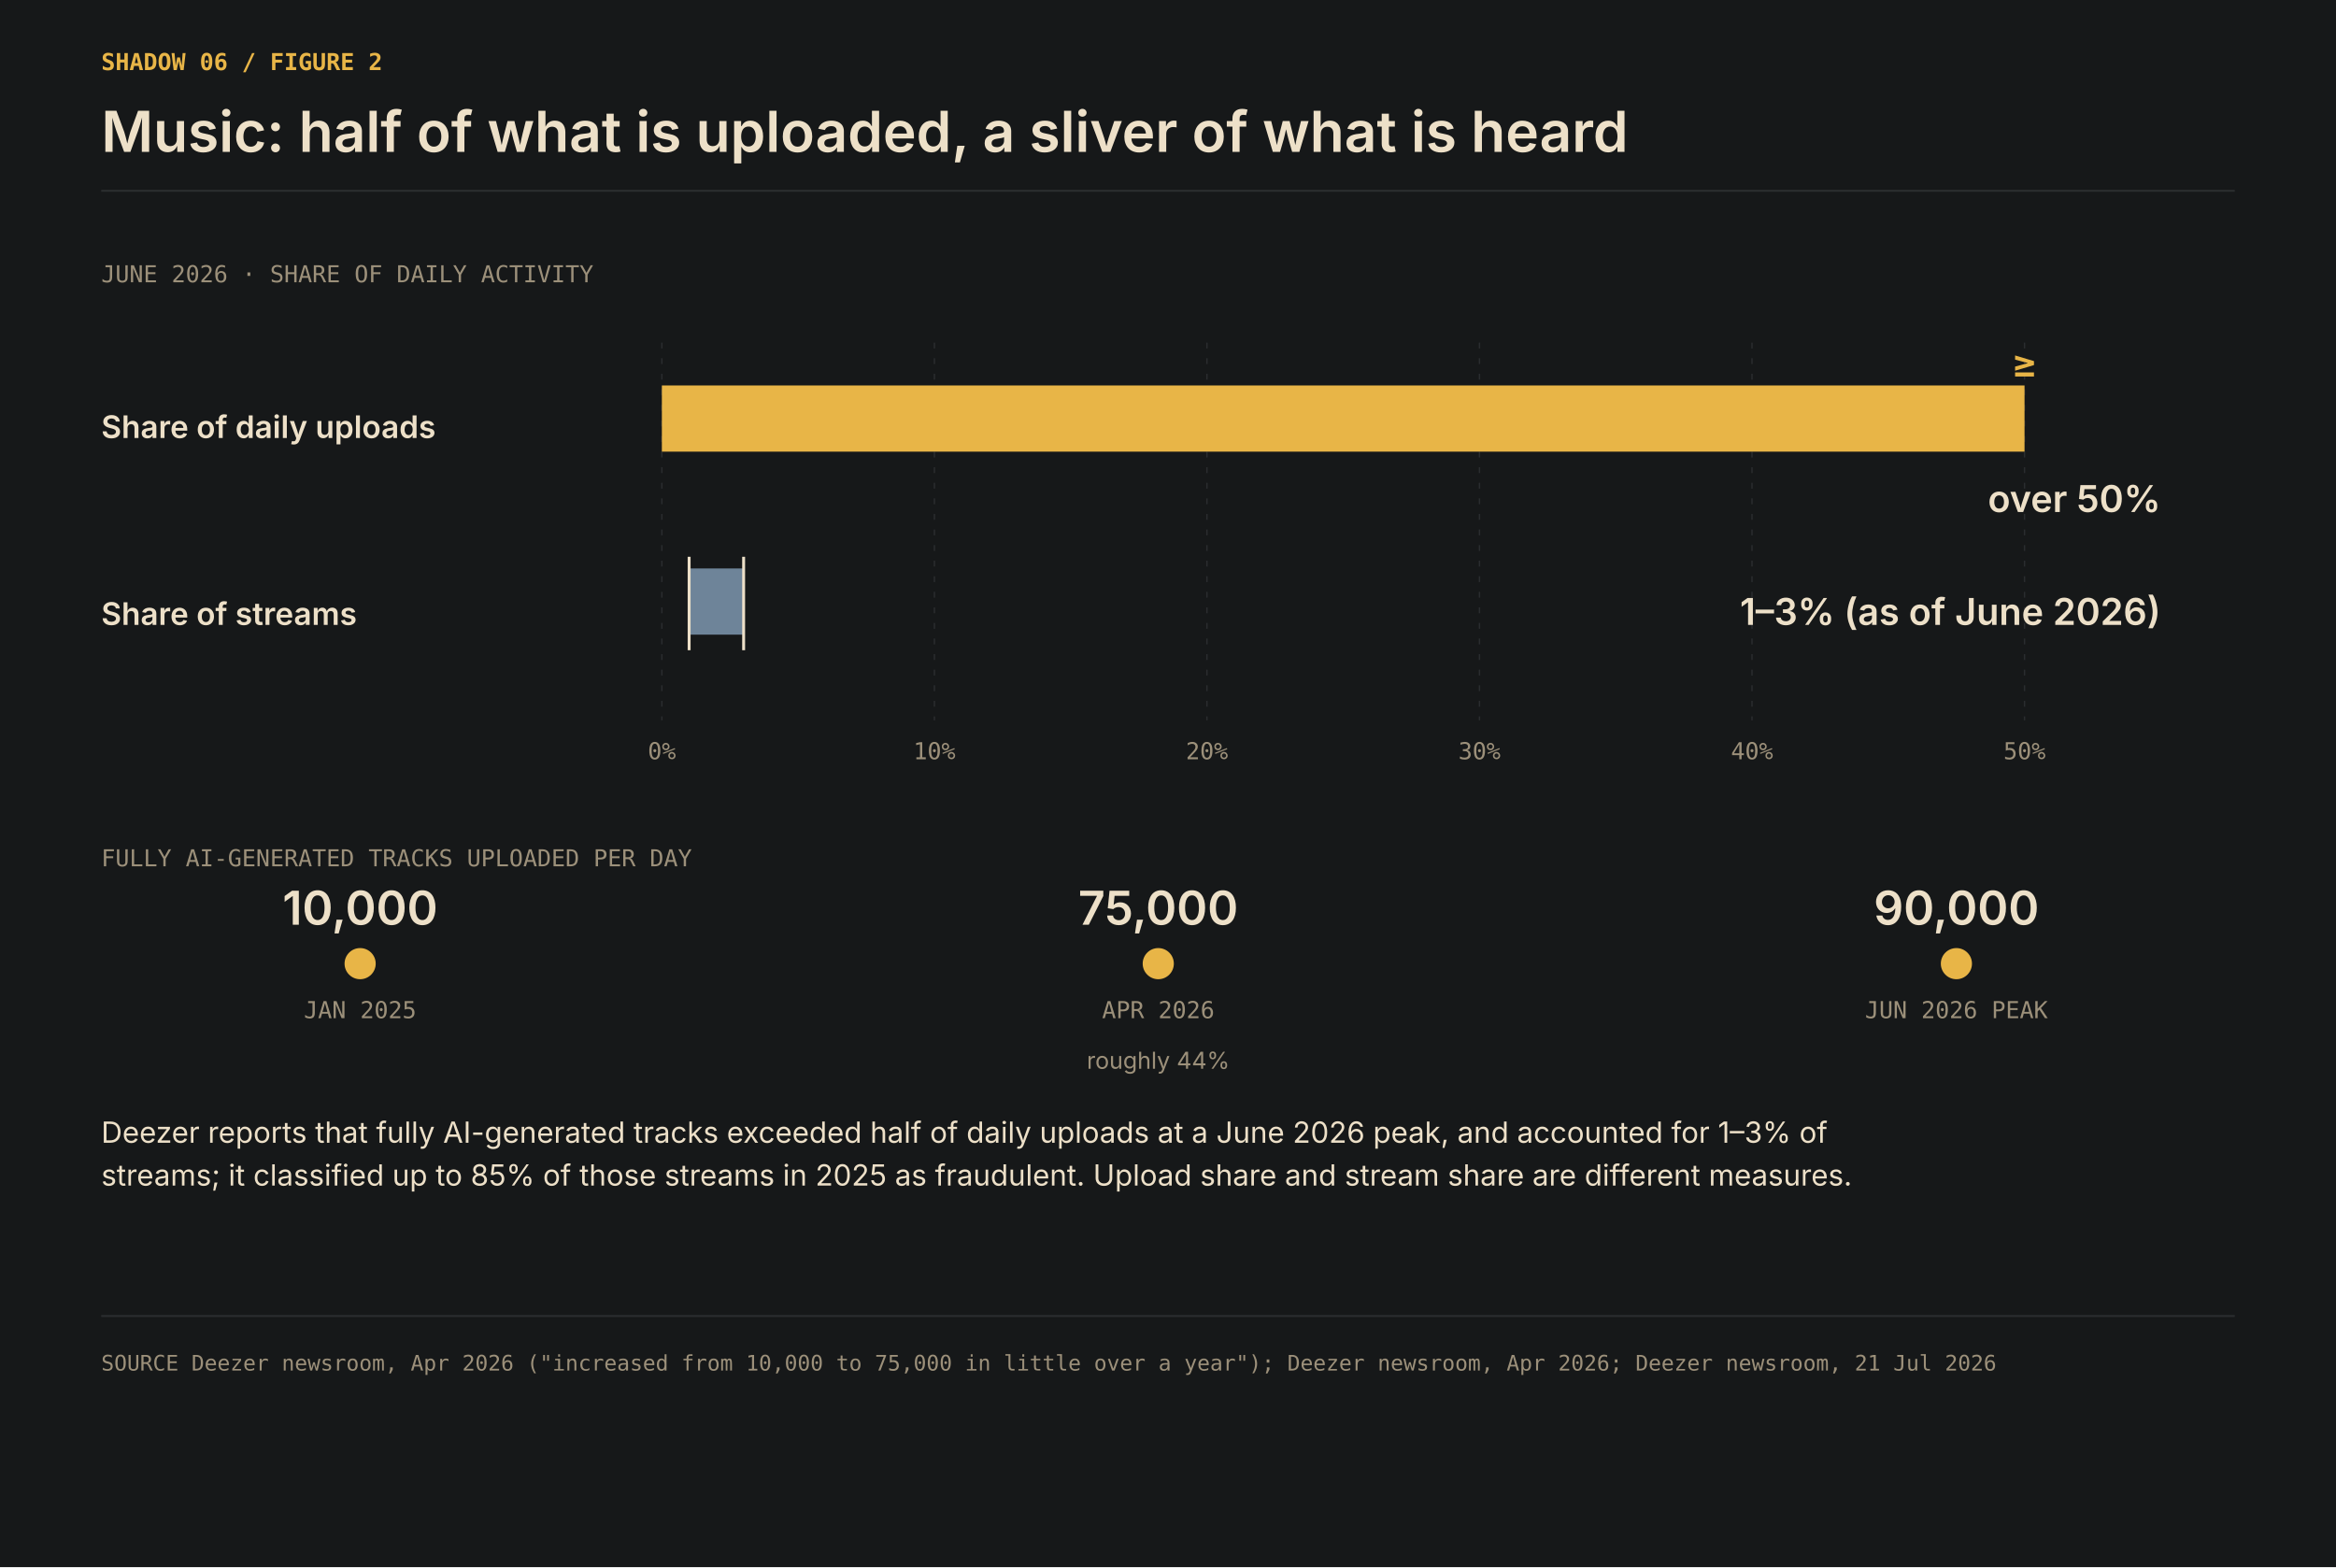
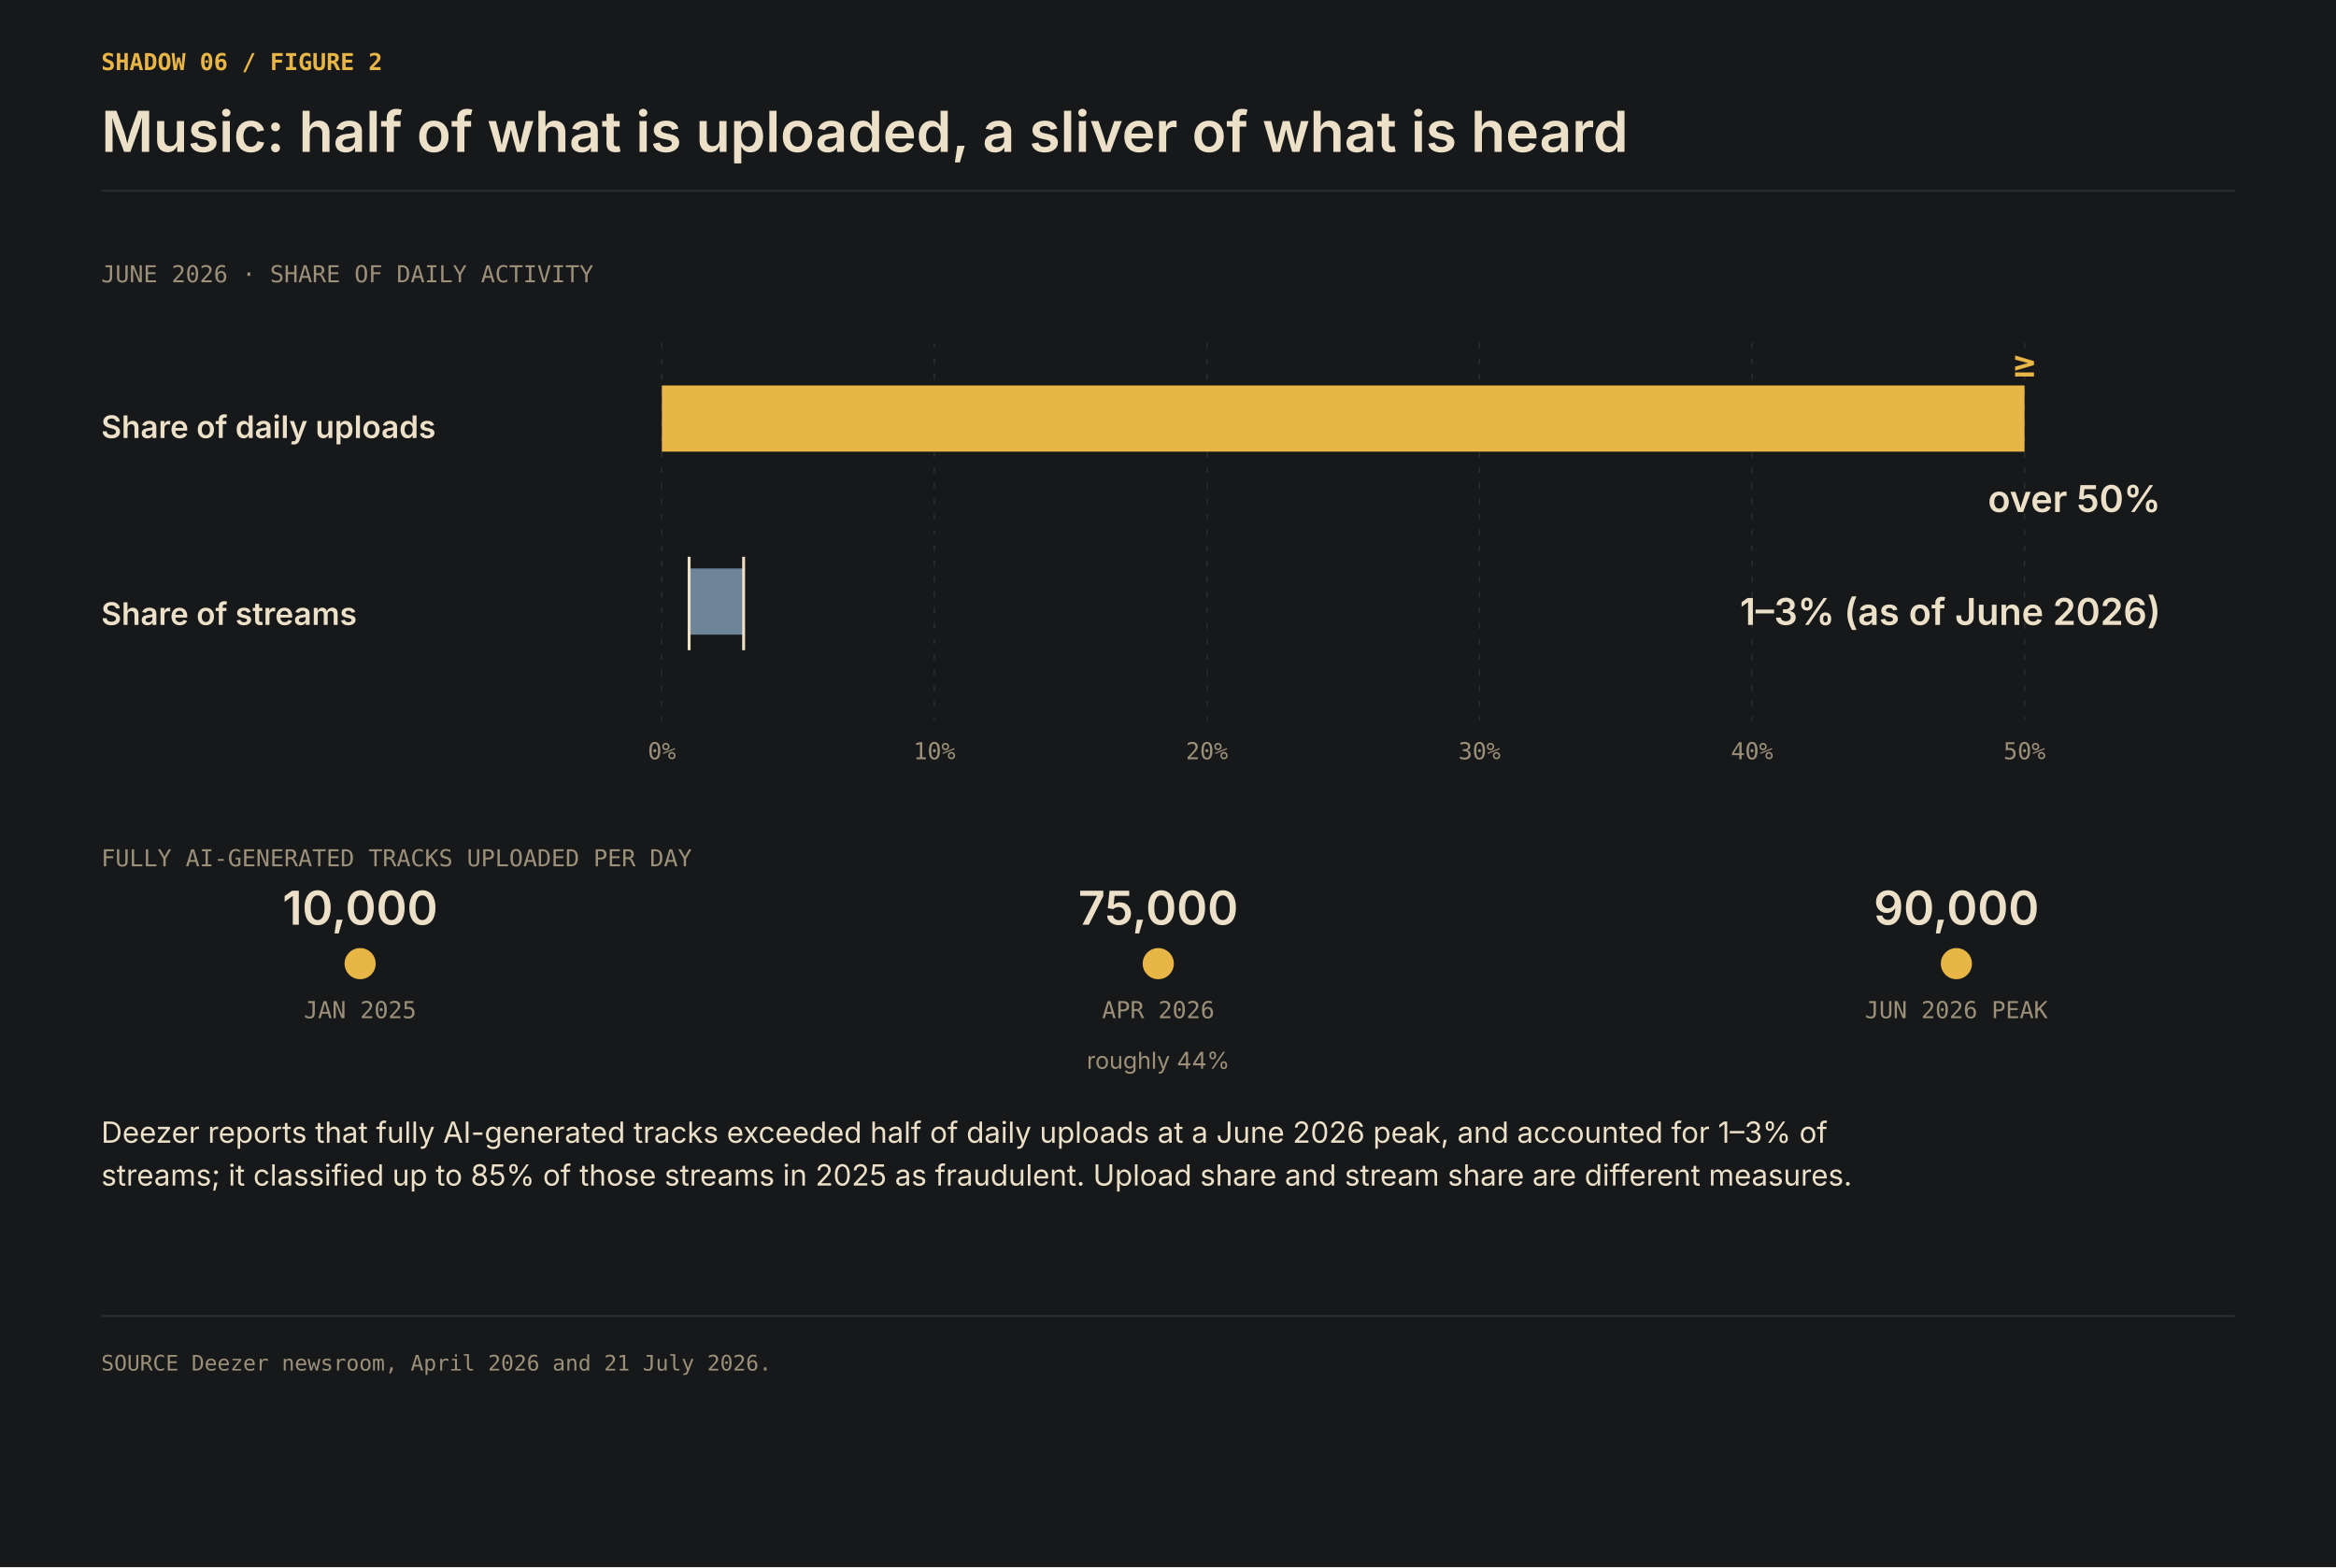
<svg xmlns="http://www.w3.org/2000/svg" width="1200" height="805" viewBox="0 0 1200 805" role="img" aria-labelledby="title desc">
  <rect width="1200" height="805" fill="#161819" />
  <text x="52" y="36" fill="#E8B547" font-family="JetBrains Mono,monospace" font-size="12" font-weight="600" text-anchor="start">SHADOW 06  /  FIGURE 2</text>
  <text x="52" y="78" fill="#EDE0C8" font-family="Inter,Arial,sans-serif" font-size="29" font-weight="600" text-anchor="start">Music: half of what is uploaded, a sliver of what is heard</text>
  <line x1="52" y1="98" x2="1148" y2="98" stroke="#2A2D2F" stroke-width="1" />
  <text x="52" y="145" fill="#9C907A" font-family="JetBrains Mono,monospace" font-size="12" font-weight="400" text-anchor="start">JUNE 2026 · SHARE OF DAILY ACTIVITY</text>
  <line x1="340" y1="176" x2="340" y2="370" stroke="#2A2D2F" stroke-width="0.7" stroke-dasharray="3 5" />
  <text x="340" y="390" fill="#9C907A" font-family="JetBrains Mono,monospace" font-size="12" font-weight="400" text-anchor="middle">0%</text>
  <line x1="480" y1="176" x2="480" y2="370" stroke="#2A2D2F" stroke-width="0.7" stroke-dasharray="3 5" />
  <text x="480" y="390" fill="#9C907A" font-family="JetBrains Mono,monospace" font-size="12" font-weight="400" text-anchor="middle">10%</text>
  <line x1="620" y1="176" x2="620" y2="370" stroke="#2A2D2F" stroke-width="0.7" stroke-dasharray="3 5" />
  <text x="620" y="390" fill="#9C907A" font-family="JetBrains Mono,monospace" font-size="12" font-weight="400" text-anchor="middle">20%</text>
  <line x1="760" y1="176" x2="760" y2="370" stroke="#2A2D2F" stroke-width="0.7" stroke-dasharray="3 5" />
  <text x="760" y="390" fill="#9C907A" font-family="JetBrains Mono,monospace" font-size="12" font-weight="400" text-anchor="middle">30%</text>
  <line x1="900" y1="176" x2="900" y2="370" stroke="#2A2D2F" stroke-width="0.7" stroke-dasharray="3 5" />
  <text x="900" y="390" fill="#9C907A" font-family="JetBrains Mono,monospace" font-size="12" font-weight="400" text-anchor="middle">40%</text>
  <line x1="1040" y1="176" x2="1040" y2="370" stroke="#2A2D2F" stroke-width="0.7" stroke-dasharray="3 5" />
  <text x="1040" y="390" fill="#9C907A" font-family="JetBrains Mono,monospace" font-size="12" font-weight="400" text-anchor="middle">50%</text>
  <text x="52" y="225" fill="#EDE0C8" font-family="Inter,Arial,sans-serif" font-size="16" font-weight="600" text-anchor="start">Share of daily uploads</text>
  <rect x="340" y="198" width="700" height="34" fill="#E8B547" data-row="2" data-field="share_of_daily_uploads_label" data-value="over 50%" data-x="340" data-scale="14" />
  <text x="1040" y="194" fill="#E8B547" font-family="Inter,Arial,sans-serif" font-size="20" font-weight="600" text-anchor="middle">≥</text>
  <text x="1110" y="263" fill="#EDE0C8" font-family="Inter,Arial,sans-serif" font-size="19" font-weight="600" text-anchor="end">over 50%</text>
  <text x="52" y="321" fill="#EDE0C8" font-family="Inter,Arial,sans-serif" font-size="16" font-weight="600" text-anchor="start">Share of streams</text>
  <rect x="354" y="292" width="28" height="34" fill="#6E8499" data-row="2" data-field="share_of_streams_label" data-value="1–3% (as of June 2026)" data-x="354" data-scale="14" data-high="3" />
  <line x1="354" y1="286" x2="354" y2="334" stroke="#EDE0C8" stroke-width="1.5" />
  <line x1="382" y1="286" x2="382" y2="334" stroke="#EDE0C8" stroke-width="1.5" />
  <text x="1110" y="321" fill="#EDE0C8" font-family="Inter,Arial,sans-serif" font-size="19" font-weight="600" text-anchor="end">1–3% (as of June 2026)</text>
  <text x="52" y="445" fill="#9C907A" font-family="JetBrains Mono,monospace" font-size="12" font-weight="400" text-anchor="start">FULLY AI-GENERATED TRACKS UPLOADED PER DAY</text>
  <circle cx="185" cy="495" r="8" fill="#E8B547" data-row="0" data-field="ai_tracks_per_day" data-value="10,000" data-x="185" data-y="495" />
  <text x="185" y="475" fill="#EDE0C8" font-family="Inter,Arial,sans-serif" font-size="24" font-weight="600" text-anchor="middle">10,000</text>
  <text x="185" y="523" fill="#9C907A" font-family="JetBrains Mono,monospace" font-size="12" font-weight="400" text-anchor="middle">JAN 2025</text>
  <circle cx="595" cy="495" r="8" fill="#E8B547" data-row="1" data-field="ai_tracks_per_day" data-value="75,000" data-x="595" data-y="495" />
  <text x="595" y="475" fill="#EDE0C8" font-family="Inter,Arial,sans-serif" font-size="24" font-weight="600" text-anchor="middle">75,000</text>
  <text x="595" y="523" fill="#9C907A" font-family="JetBrains Mono,monospace" font-size="12" font-weight="400" text-anchor="middle">APR 2026</text>
  <text x="595" y="549" fill="#9C907A" font-family="Inter,Arial,sans-serif" font-size="12" font-weight="400" text-anchor="middle" data-row="1" data-field="share_of_daily_uploads_label" data-value="roughly 44%">roughly 44%</text>
  <circle cx="1005" cy="495" r="8" fill="#E8B547" data-row="2" data-field="ai_tracks_per_day" data-value="90,000" data-x="1005" data-y="495" />
  <text x="1005" y="475" fill="#EDE0C8" font-family="Inter,Arial,sans-serif" font-size="24" font-weight="600" text-anchor="middle">90,000</text>
  <text x="1005" y="523" fill="#9C907A" font-family="JetBrains Mono,monospace" font-size="12" font-weight="400" text-anchor="middle">JUN 2026 PEAK</text>
  <g data-text-role="caption">
    <text x="52" y="587" fill="#EDE0C8" font-family="Inter,Arial,sans-serif" font-size="15" font-weight="400" text-anchor="start">Deezer reports that fully AI-generated tracks exceeded half of daily uploads at a June 2026 peak, and accounted for 1–3% of</text>
    <text x="52" y="609" fill="#EDE0C8" font-family="Inter,Arial,sans-serif" font-size="15" font-weight="400" text-anchor="start">streams; it classified up to 85% of those streams in 2025 as fraudulent. Upload share and stream share are different measures.</text>
  </g>
  <g data-text-role="source">
    <line x1="52" y1="676" x2="1148" y2="676" stroke="#2A2D2F" stroke-width="1" />
-     <text x="52" y="704" fill="#9C907A" font-family="JetBrains Mono,monospace" font-size="11" font-weight="400" text-anchor="start">SOURCE  Deezer newsroom, Apr 2026 ("increased from 10,000 to 75,000 in little over a year"); Deezer newsroom, Apr 2026; Deezer newsroom, 21 Jul 2026</text>
+     <text x="52" y="704" fill="#9C907A" font-family="JetBrains Mono,monospace" font-size="11" font-weight="400" text-anchor="start">SOURCE  Deezer newsroom, April 2026 and 21 July 2026.</text>
  </g>
</svg>
